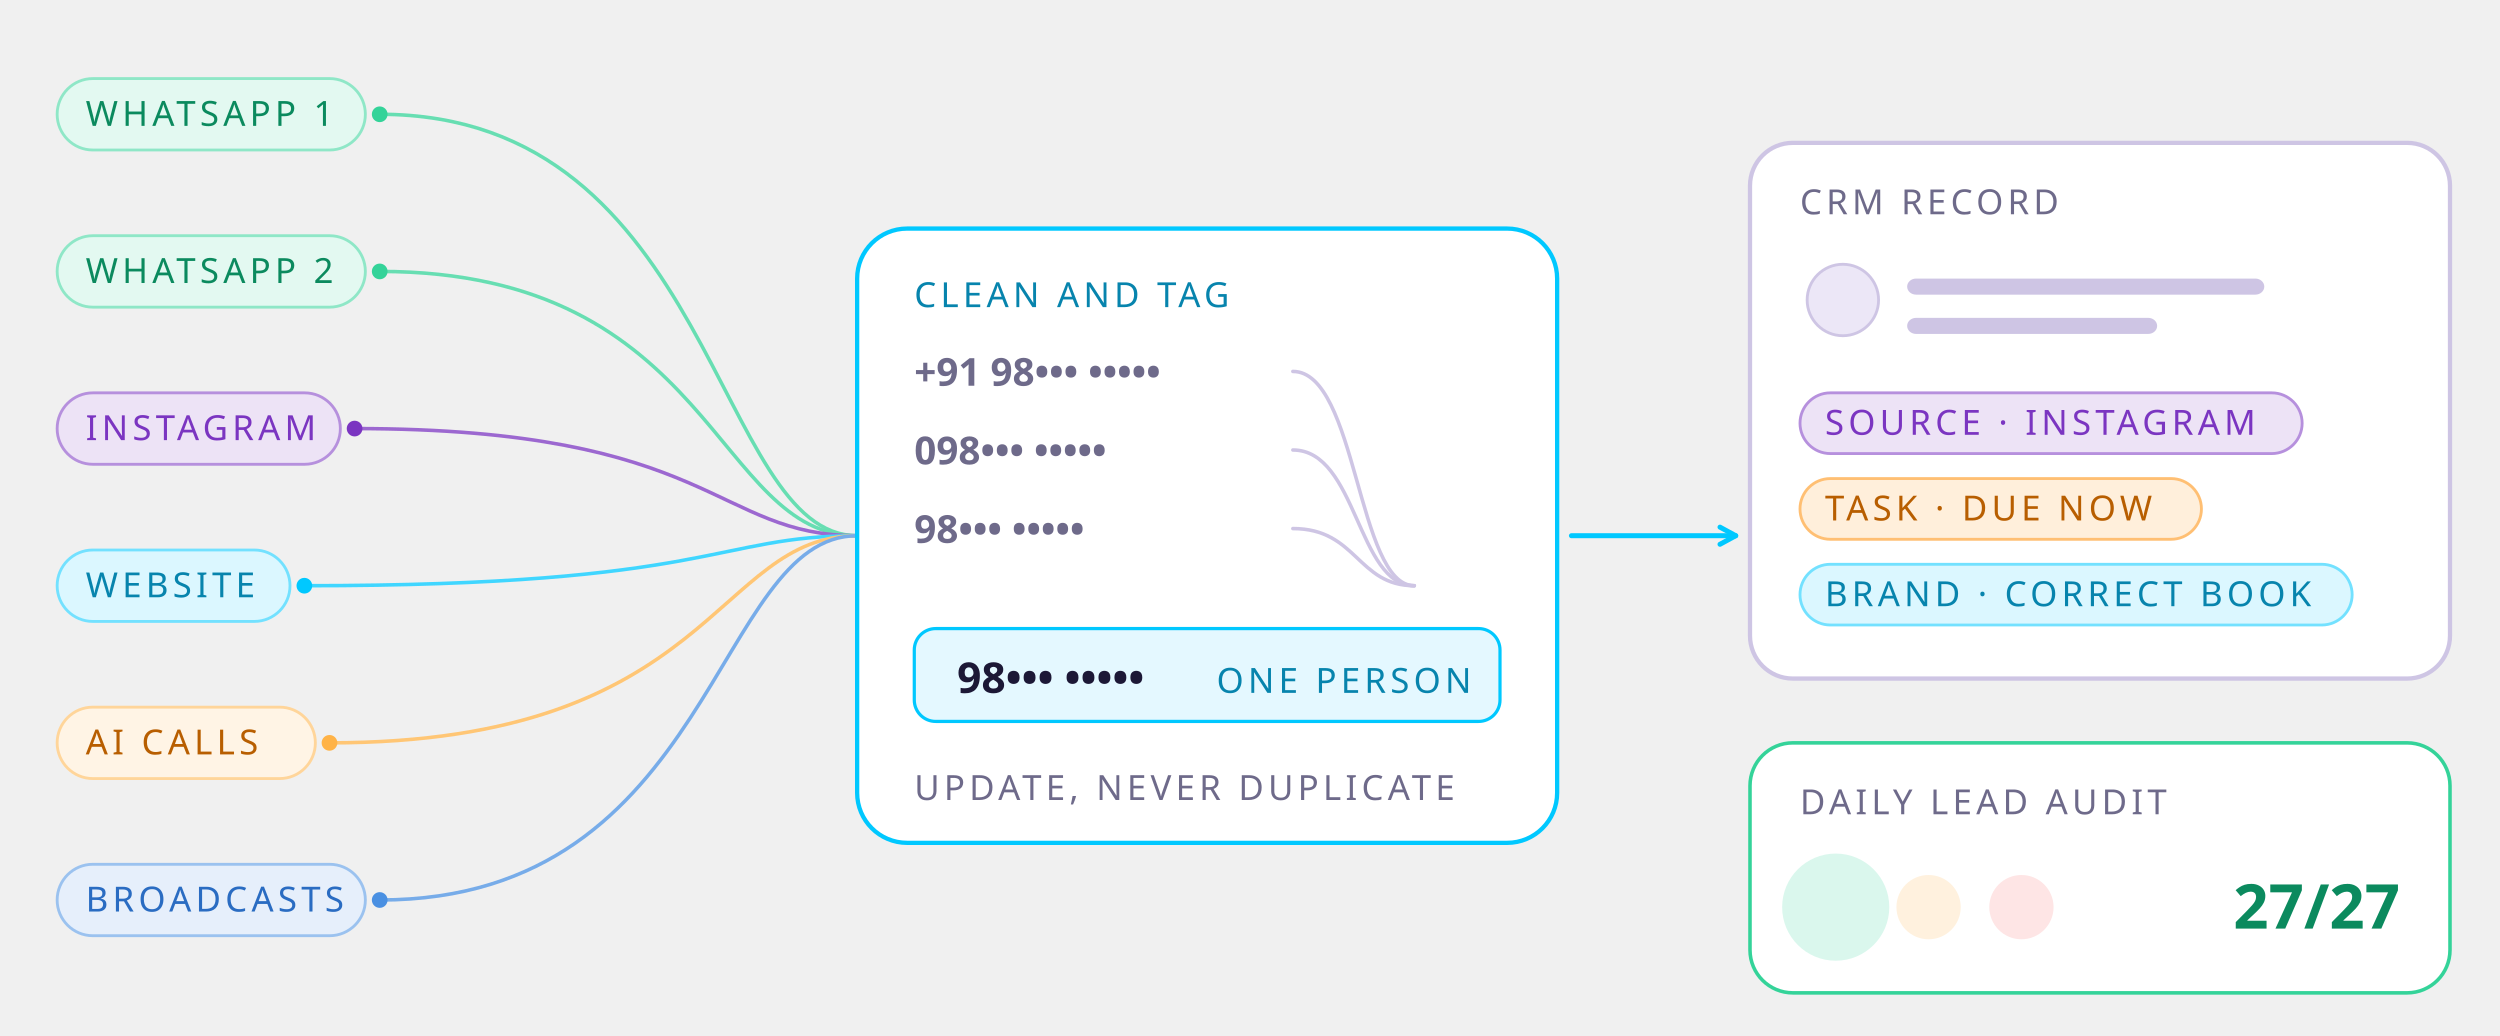
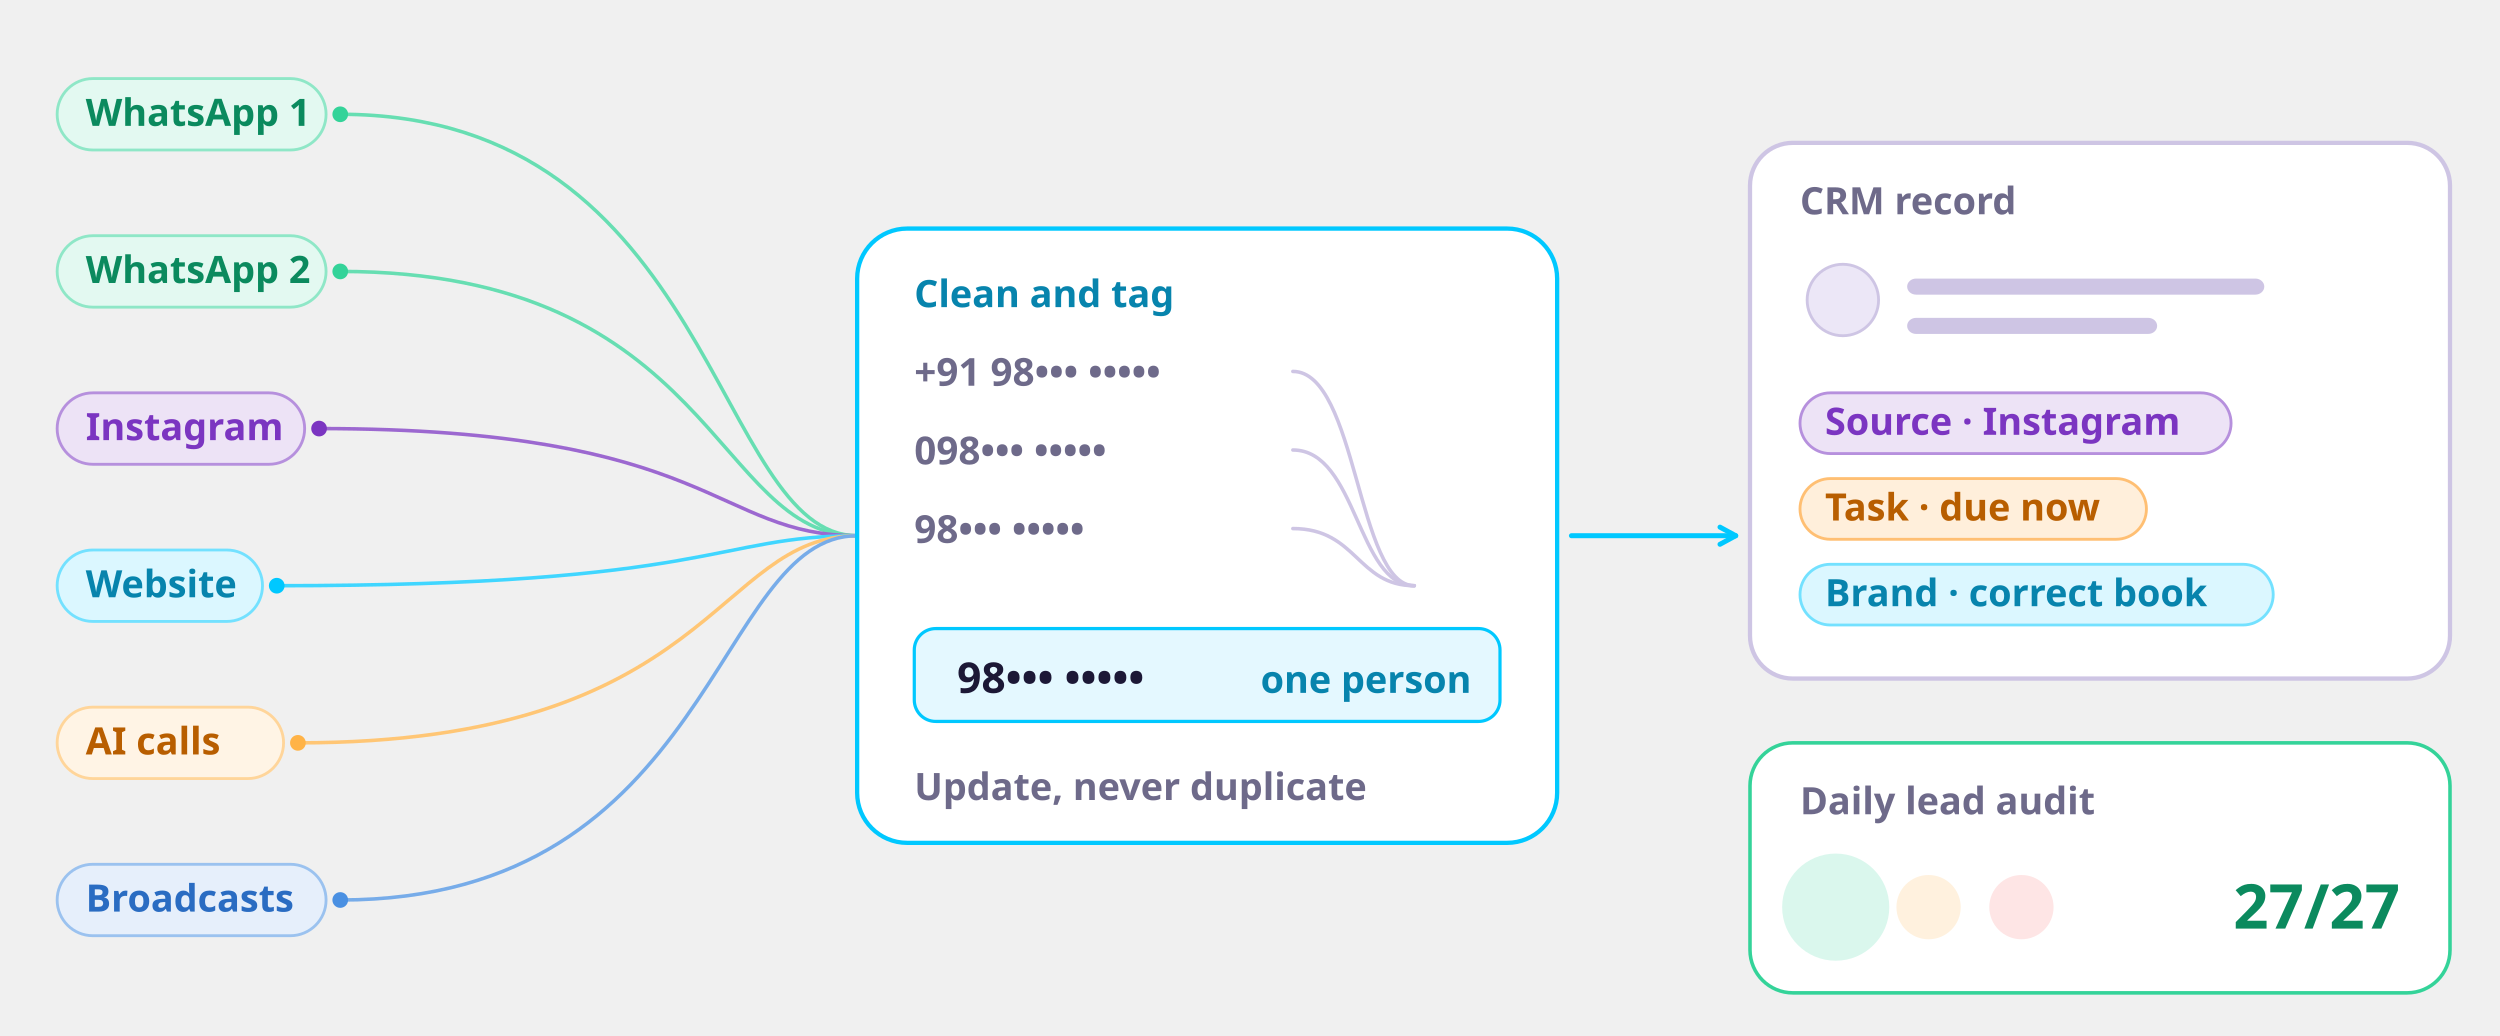
<svg xmlns="http://www.w3.org/2000/svg" viewBox="0 0 700 290" role="img" fill="none">
  <defs />
-   <rect x="16" y="22" width="86.3" height="20" rx="10.0" fill="#E3F9F1" stroke="#8FE7C7" stroke-width=".8" />
-   <text x="24" y="35.24" font-family="JetBrains Mono" font-size="9.72" font-weight="500" fill="#0B8A5E" text-anchor="start" letter-spacing="1.2">WHATSAPP 1</text>
-   <path d="M106.32 32 C 200 32, 200 150, 240 150" stroke="#67DEB2" stroke-width="1" fill="none" stroke-linecap="round" stroke-linejoin="round" />
-   <circle cx="106.32" cy="32" r="2.2" fill="#34D399" />
-   <rect x="16" y="66" width="86.3" height="20" rx="10.0" fill="#E3F9F1" stroke="#8FE7C7" stroke-width=".8" />
-   <text x="24" y="79.24" font-family="JetBrains Mono" font-size="9.72" font-weight="500" fill="#0B8A5E" text-anchor="start" letter-spacing="1.2">WHATSAPP 2</text>
-   <path d="M106.32 76 C 200 76, 200 150, 240 150" stroke="#67DEB2" stroke-width="1" fill="none" stroke-linecap="round" stroke-linejoin="round" />
-   <circle cx="106.32" cy="76" r="2.2" fill="#34D399" />
-   <rect x="16" y="110" width="79.3" height="20" rx="10.0" fill="#EDE3F6" stroke="#B690DD" stroke-width=".8" />
-   <text x="24" y="123.24" font-family="JetBrains Mono" font-size="9.72" font-weight="500" fill="#7B35C1" text-anchor="start" letter-spacing="1.2">INSTAGRAM</text>
-   <path d="M99.288 120 C 200 120, 200 150, 240 150" stroke="#9C68D0" stroke-width="1" fill="none" stroke-linecap="round" stroke-linejoin="round" />
-   <circle cx="99.288" cy="120" r="2.2" fill="#7B35C1" />
-   <rect x="16" y="154" width="65.2" height="20" rx="10.0" fill="#DBF7FF" stroke="#73E1FF" stroke-width=".8" />
-   <text x="24" y="167.24" font-family="JetBrains Mono" font-size="9.72" font-weight="500" fill="#0784AD" text-anchor="start" letter-spacing="1.2">WEBSITE</text>
-   <path d="M85.224 164 C 200 164, 200 150, 240 150" stroke="#40D6FF" stroke-width="1" fill="none" stroke-linecap="round" stroke-linejoin="round" />
-   <circle cx="85.224" cy="164" r="2.2" fill="#00C8FF" />
-   <rect x="16" y="198" width="72.3" height="20" rx="10.0" fill="#FFF4E5" stroke="#FFD59A" stroke-width=".8" />
-   <text x="24" y="211.24" font-family="JetBrains Mono" font-size="9.72" font-weight="500" fill="#B85E00" text-anchor="start" letter-spacing="1.2">AI CALLS</text>
-   <path d="M92.256 208 C 200 208, 200 150, 240 150" stroke="#FFC675" stroke-width="1" fill="none" stroke-linecap="round" stroke-linejoin="round" />
-   <circle cx="92.256" cy="208" r="2.2" fill="#FFB347" />
-   <rect x="16" y="242" width="86.3" height="20" rx="10.0" fill="#E6EFFB" stroke="#9BC2EF" stroke-width=".8" />
-   <text x="24" y="255.24" font-family="JetBrains Mono" font-size="9.72" font-weight="500" fill="#2A6CC2" text-anchor="start" letter-spacing="1.2">BROADCASTS</text>
-   <path d="M106.32 252 C 200 252, 200 150, 240 150" stroke="#77ACE9" stroke-width="1" fill="none" stroke-linecap="round" stroke-linejoin="round" />
-   <circle cx="106.32" cy="252" r="2.2" fill="#4A90E2" />
+   <rect x="16" y="22" width="75.3" height="20" rx="10.0" fill="#E3F9F1" stroke="#8FE7C7" stroke-width=".8" />
+   <text x="24" y="35.24" font-family="DM Sans" font-size="10.58" font-weight="600" fill="#0B8A5E" text-anchor="start">WhatsApp 1</text>
+   <path d="M95.27 32 C 200 32, 200 150, 240 150" stroke="#67DEB2" stroke-width="1" fill="none" stroke-linecap="round" stroke-linejoin="round" />
+   <circle cx="95.27" cy="32" r="2.2" fill="#34D399" />
+   <rect x="16" y="66" width="75.3" height="20" rx="10.0" fill="#E3F9F1" stroke="#8FE7C7" stroke-width=".8" />
+   <text x="24" y="79.24" font-family="DM Sans" font-size="10.58" font-weight="600" fill="#0B8A5E" text-anchor="start">WhatsApp 2</text>
+   <path d="M95.27 76 C 200 76, 200 150, 240 150" stroke="#67DEB2" stroke-width="1" fill="none" stroke-linecap="round" stroke-linejoin="round" />
+   <circle cx="95.27" cy="76" r="2.2" fill="#34D399" />
+   <rect x="16" y="110" width="69.3" height="20" rx="10.0" fill="#EDE3F6" stroke="#B690DD" stroke-width=".8" />
+   <text x="24" y="123.24" font-family="DM Sans" font-size="10.58" font-weight="600" fill="#7B35C1" text-anchor="start">Instagram</text>
+   <path d="M89.343 120 C 200 120, 200 150, 240 150" stroke="#9C68D0" stroke-width="1" fill="none" stroke-linecap="round" stroke-linejoin="round" />
+   <circle cx="89.343" cy="120" r="2.2" fill="#7B35C1" />
+   <rect x="16" y="154" width="57.5" height="20" rx="10.0" fill="#DBF7FF" stroke="#73E1FF" stroke-width=".8" />
+   <text x="24" y="167.24" font-family="DM Sans" font-size="10.58" font-weight="600" fill="#0784AD" text-anchor="start">Website</text>
+   <path d="M77.489 164 C 200 164, 200 150, 240 150" stroke="#40D6FF" stroke-width="1" fill="none" stroke-linecap="round" stroke-linejoin="round" />
+   <circle cx="77.489" cy="164" r="2.2" fill="#00C8FF" />
+   <rect x="16" y="198" width="63.4" height="20" rx="10.0" fill="#FFF4E5" stroke="#FFD59A" stroke-width=".8" />
+   <text x="24" y="211.24" font-family="DM Sans" font-size="10.58" font-weight="600" fill="#B85E00" text-anchor="start">AI calls</text>
+   <path d="M83.416 208 C 200 208, 200 150, 240 150" stroke="#FFC675" stroke-width="1" fill="none" stroke-linecap="round" stroke-linejoin="round" />
+   <circle cx="83.416" cy="208" r="2.2" fill="#FFB347" />
+   <rect x="16" y="242" width="75.3" height="20" rx="10.0" fill="#E6EFFB" stroke="#9BC2EF" stroke-width=".8" />
+   <text x="24" y="255.24" font-family="DM Sans" font-size="10.58" font-weight="600" fill="#2A6CC2" text-anchor="start">Broadcasts</text>
+   <path d="M95.27 252 C 200 252, 200 150, 240 150" stroke="#77ACE9" stroke-width="1" fill="none" stroke-linecap="round" stroke-linejoin="round" />
+   <circle cx="95.27" cy="252" r="2.2" fill="#4A90E2" />
  <rect x="240" y="64" width="196" height="172" rx="14" fill="#FFFFFF" stroke="#00C8FF" stroke-width="1.2" />
-   <text x="256" y="86" font-family="JetBrains Mono" font-size="9.72" font-weight="500" fill="#0784AD" text-anchor="start" letter-spacing="1.2">CLEAN AND TAG</text>
+   <text x="256" y="86" font-family="DM Sans" font-size="10.58" font-weight="600" fill="#0784AD" text-anchor="start">Clean and tag</text>
  <text x="256" y="108" font-family="Oxanium, DM Sans" font-size="10.80" font-weight="600" fill="#6E6A8A" text-anchor="start">+91 98••• •••••</text>
  <path d="M362 104 C 380 104, 380 164, 396 164" stroke="#CEC5E4" stroke-width="1" fill="none" stroke-linecap="round" stroke-linejoin="round" />
  <text x="256" y="130" font-family="Oxanium, DM Sans" font-size="10.80" font-weight="600" fill="#6E6A8A" text-anchor="start">098••• •••••</text>
  <path d="M362 126 C 380 126, 380 164, 396 164" stroke="#CEC5E4" stroke-width="1" fill="none" stroke-linecap="round" stroke-linejoin="round" />
  <text x="256" y="152" font-family="Oxanium, DM Sans" font-size="10.80" font-weight="600" fill="#6E6A8A" text-anchor="start">98••• •••••</text>
  <path d="M362 148 C 380 148, 380 164, 396 164" stroke="#CEC5E4" stroke-width="1" fill="none" stroke-linecap="round" stroke-linejoin="round" />
  <rect x="256" y="176" width="164" height="26" rx="6" fill="#E4F8FF" stroke="#00C8FF" stroke-width="0.9" />
  <text x="268" y="194" font-family="Oxanium, DM Sans" font-size="11.88" font-weight="700" fill="#1C1836" text-anchor="start">98••• •••••</text>
-   <text x="412" y="194" font-family="JetBrains Mono" font-size="9.72" font-weight="500" fill="#0784AD" text-anchor="end" letter-spacing="1.2">ONE PERSON</text>
-   <text x="256" y="224" font-family="JetBrains Mono" font-size="9.72" font-weight="500" fill="#6E6A8A" text-anchor="start" letter-spacing="1.2">UPDATE, NEVER DUPLICATE</text>
+   <text x="412" y="194" font-family="DM Sans" font-size="10.58" font-weight="600" fill="#0784AD" text-anchor="end">one person</text>
+   <text x="256" y="224" font-family="DM Sans" font-size="10.58" font-weight="600" fill="#6E6A8A" text-anchor="start">Update, never duplicate</text>
  <line x1="440" y1="150" x2="486" y2="150" stroke="#00C8FF" stroke-width="1.4" stroke-linecap="round" />
  <path d="M481.6 152.4 L486 150 L481.6 147.6" stroke="#00C8FF" stroke-width="1.4" fill="none" stroke-linecap="round" stroke-linejoin="round" />
  <rect x="490" y="40" width="196" height="150" rx="12" fill="#FFFFFF" stroke="#CEC5E4" stroke-width="1.2" />
-   <text x="504" y="60" font-family="JetBrains Mono" font-size="9.72" font-weight="500" fill="#6E6A8A" text-anchor="start" letter-spacing="1.2">CRM RECORD</text>
+   <text x="504" y="60" font-family="DM Sans" font-size="10.58" font-weight="600" fill="#6E6A8A" text-anchor="start">CRM record</text>
  <circle cx="516" cy="84" r="10" fill="#ECE7F7" stroke="#CEC5E4" stroke-width="0.8" />
  <rect x="534" y="78" width="100" height="4.5" rx="2.5" fill="#CEC5E4" />
  <rect x="534" y="89" width="70" height="4.5" rx="2.5" fill="#CEC5E4" />
-   <rect x="504" y="110" width="140.6" height="17" rx="8.5" fill="#EDE3F6" stroke="#B690DD" stroke-width=".8" />
-   <text x="511" y="121.74" font-family="JetBrains Mono" font-size="9.72" font-weight="500" fill="#7B35C1" text-anchor="start" letter-spacing="1.2">SOURCE · INSTAGRAM</text>
-   <rect x="504" y="134" width="112.4" height="17" rx="8.5" fill="#FFEFDB" stroke="#FFBF73" stroke-width=".8" />
-   <text x="511" y="145.74" font-family="JetBrains Mono" font-size="9.72" font-weight="500" fill="#B85E00" text-anchor="start" letter-spacing="1.2">TASK · DUE NOW</text>
-   <rect x="504" y="158" width="154.6" height="17" rx="8.5" fill="#DBF7FF" stroke="#73E1FF" stroke-width=".8" />
-   <text x="511" y="169.74" font-family="JetBrains Mono" font-size="9.72" font-weight="500" fill="#0784AD" text-anchor="start" letter-spacing="1.2">BRAND · CORRECT BOOK</text>
+   <rect x="504" y="110" width="120.7" height="17" rx="8.5" fill="#EDE3F6" stroke="#B690DD" stroke-width=".8" />
+   <text x="511" y="121.74" font-family="DM Sans" font-size="10.58" font-weight="600" fill="#7B35C1" text-anchor="start">Source · Instagram</text>
+   <rect x="504" y="134" width="97.0" height="17" rx="8.5" fill="#FFEFDB" stroke="#FFBF73" stroke-width=".8" />
+   <text x="511" y="145.74" font-family="DM Sans" font-size="10.58" font-weight="600" fill="#B85E00" text-anchor="start">Task · due now</text>
+   <rect x="504" y="158" width="132.5" height="17" rx="8.5" fill="#DBF7FF" stroke="#73E1FF" stroke-width=".8" />
+   <text x="511" y="169.74" font-family="DM Sans" font-size="10.58" font-weight="600" fill="#0784AD" text-anchor="start">Brand · correct book</text>
  <rect x="490" y="208" width="196" height="70" rx="12" fill="#FFFFFF" stroke="#34D399" stroke-width="1" />
-   <text x="504" y="228" font-family="JetBrains Mono" font-size="9.72" font-weight="500" fill="#6E6A8A" text-anchor="start" letter-spacing="1.2">DAILY LEAD AUDIT</text>
+   <text x="504" y="228" font-family="DM Sans" font-size="10.58" font-weight="600" fill="#6E6A8A" text-anchor="start">Daily lead audit</text>
  <circle cx="514" cy="254" r="9" fill="#34D399" />
  <circle cx="514" cy="254" r="15" fill="#DAF7ED" />
  <circle cx="540" cy="254" r="9" fill="#FFF1DE" />
  <circle cx="566" cy="254" r="9" fill="#FEE5E5" />
  <text x="672" y="260" font-family="Oxanium, DM Sans" font-size="17.28" font-weight="800" fill="#0B8A5E" text-anchor="end">27/27</text>
</svg>
